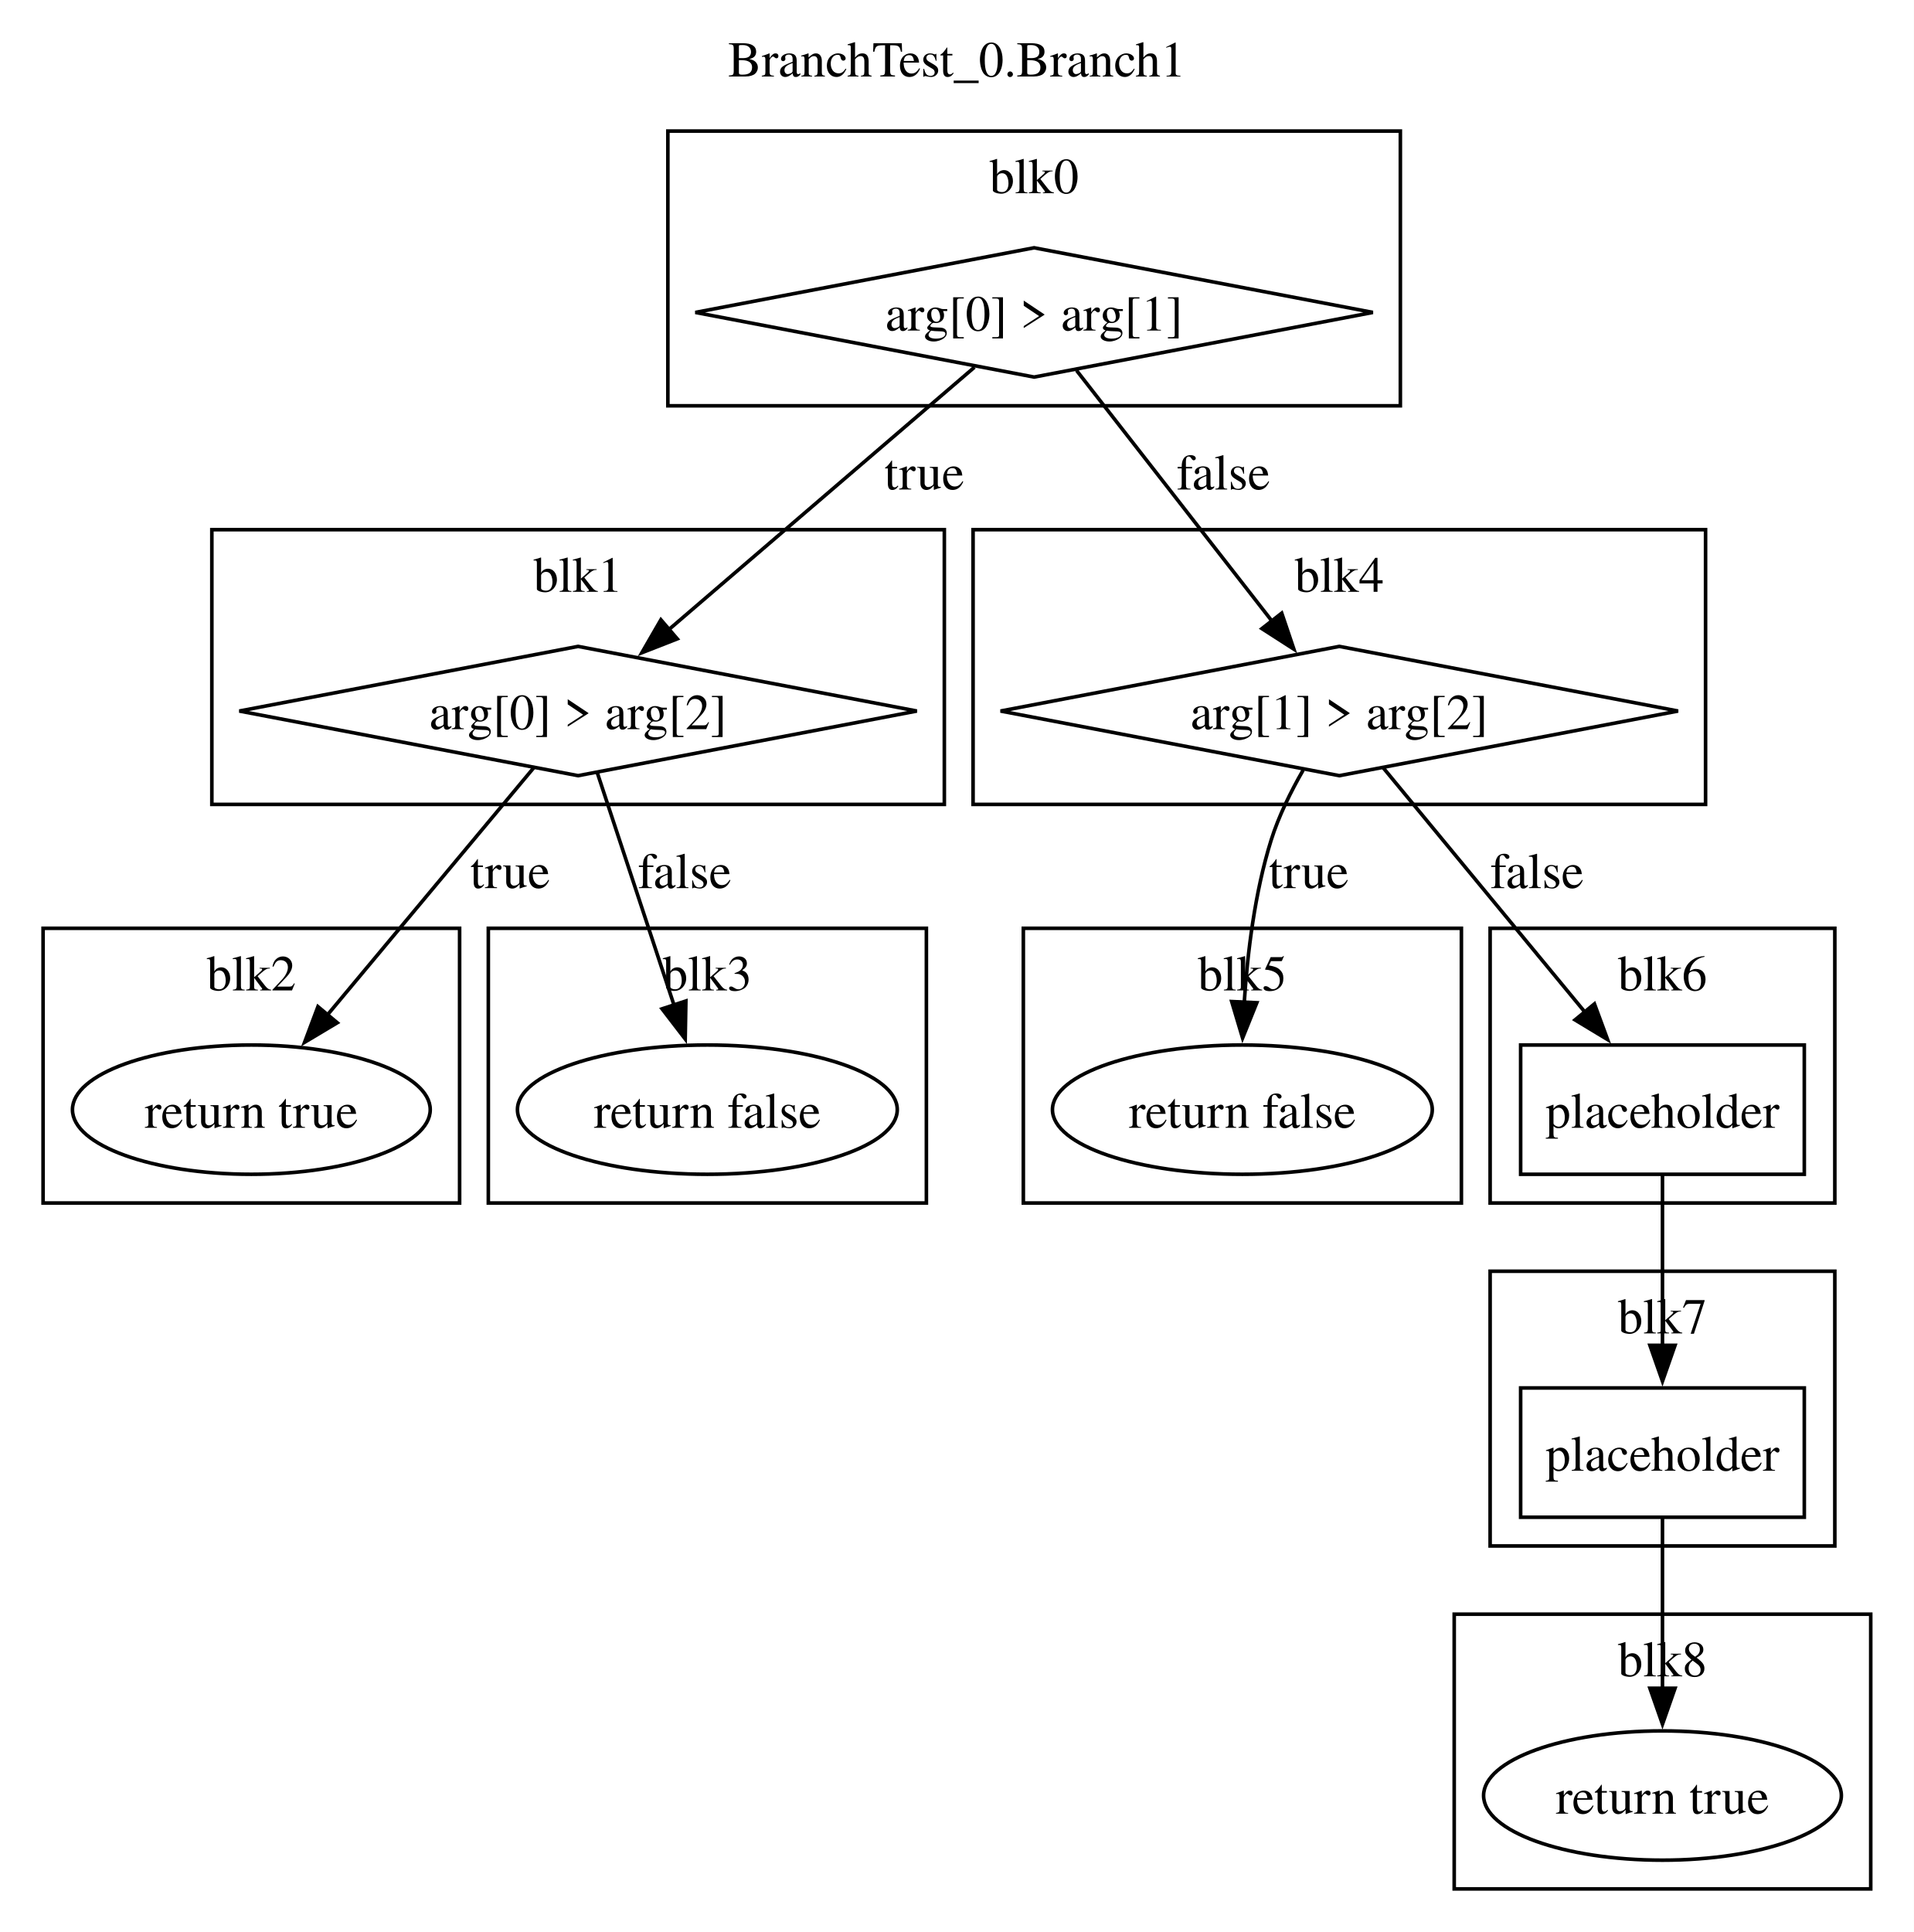
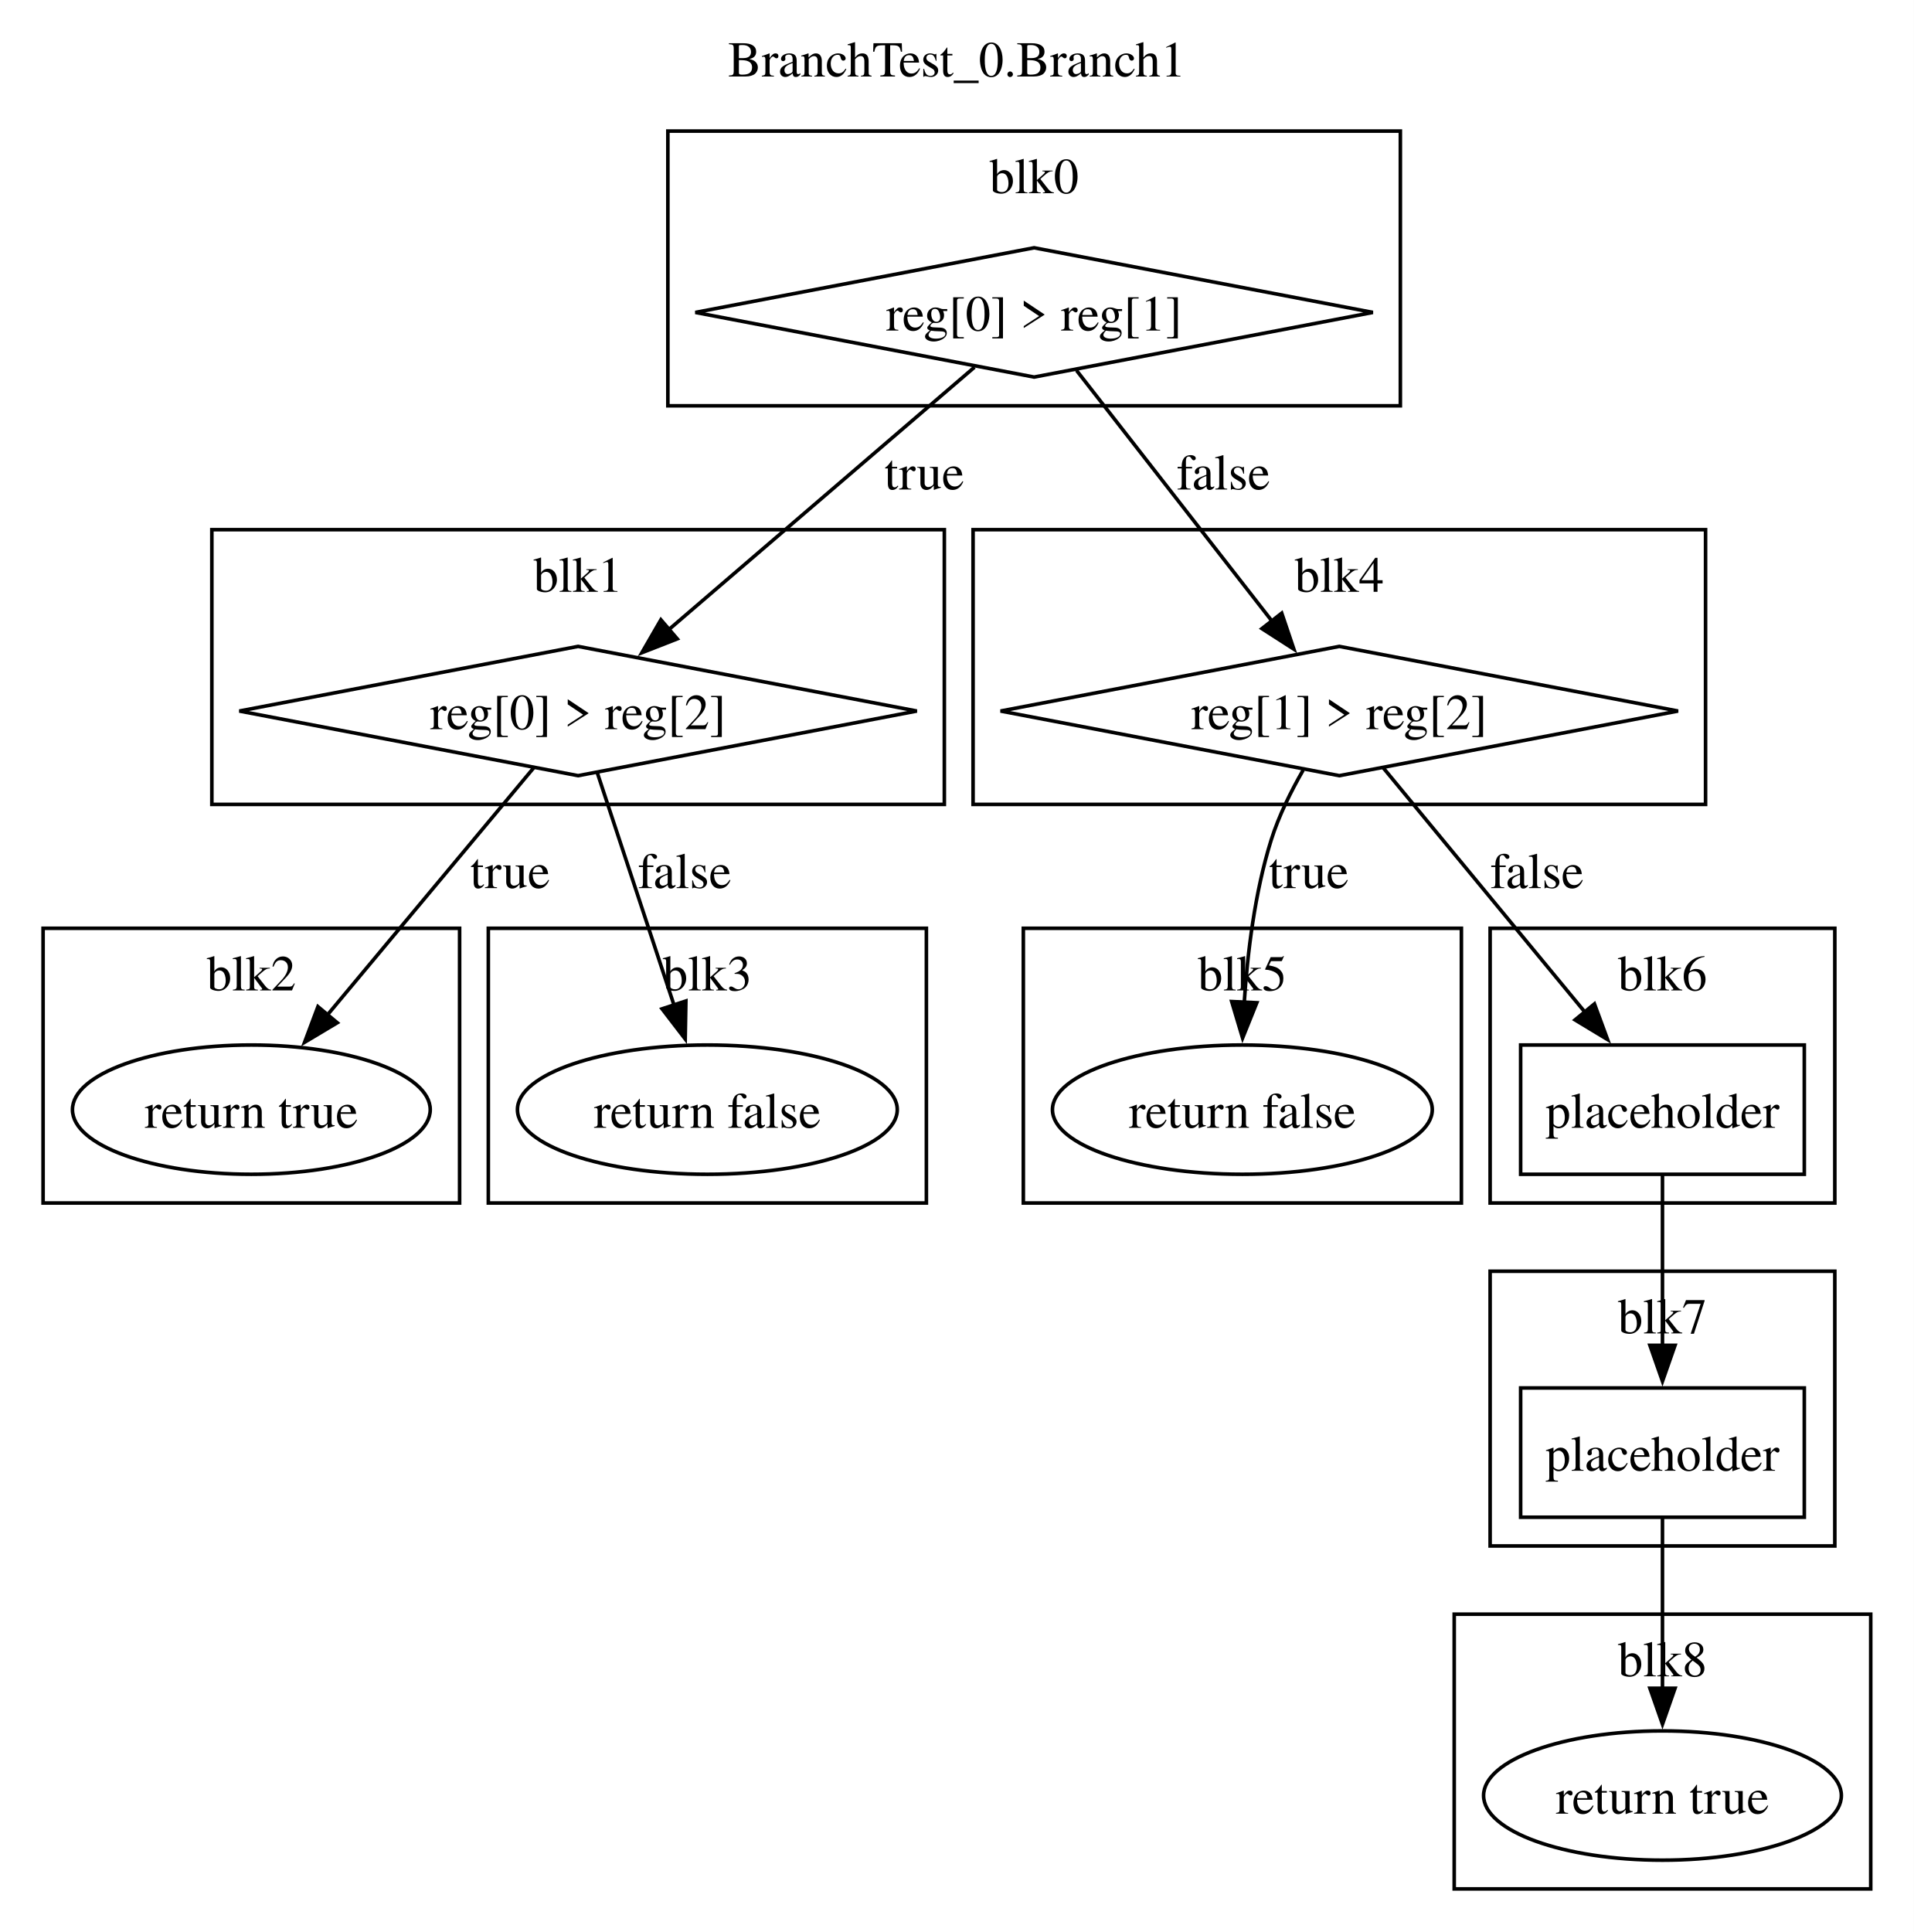
<svg xmlns="http://www.w3.org/2000/svg" width="533pt" height="538pt" viewBox="0.00 0.00 533.00 538.00">
  <g id="graph0" class="graph" transform="scale(1 1) rotate(0) translate(4 534)">
    <polygon fill="white" stroke="none" points="-4,4 -4,-534 529,-534 529,4 -4,4" />
    <text text-anchor="middle" x="262.5" y="-512.7" font-family="Times,serif" font-size="14.00">BranchTest_0.Branch1</text>
    <g id="clust1" class="cluster">
      <polygon fill="none" stroke="black" points="182,-421 182,-497.5 386,-497.5 386,-421 182,-421" />
      <text text-anchor="middle" x="284" y="-480.2" font-family="Times,serif" font-size="14.00">blk0</text>
    </g>
    <g id="clust2" class="cluster">
      <polygon fill="none" stroke="black" points="55,-310 55,-386.5 259,-386.5 259,-310 55,-310" />
      <text text-anchor="middle" x="157" y="-369.2" font-family="Times,serif" font-size="14.00">blk1</text>
    </g>
    <g id="clust3" class="cluster">
      <polygon fill="none" stroke="black" points="8,-199 8,-275.5 124,-275.5 124,-199 8,-199" />
      <text text-anchor="middle" x="66" y="-258.2" font-family="Times,serif" font-size="14.00">blk2</text>
    </g>
    <g id="clust4" class="cluster">
      <polygon fill="none" stroke="black" points="132,-199 132,-275.5 254,-275.5 254,-199 132,-199" />
      <text text-anchor="middle" x="193" y="-258.2" font-family="Times,serif" font-size="14.00">blk3</text>
    </g>
    <g id="clust5" class="cluster">
      <polygon fill="none" stroke="black" points="267,-310 267,-386.5 471,-386.5 471,-310 267,-310" />
      <text text-anchor="middle" x="369" y="-369.2" font-family="Times,serif" font-size="14.00">blk4</text>
    </g>
    <g id="clust6" class="cluster">
      <polygon fill="none" stroke="black" points="281,-199 281,-275.5 403,-275.5 403,-199 281,-199" />
      <text text-anchor="middle" x="342" y="-258.2" font-family="Times,serif" font-size="14.00">blk5</text>
    </g>
    <g id="clust7" class="cluster">
      <polygon fill="none" stroke="black" points="411,-199 411,-275.5 507,-275.5 507,-199 411,-199" />
      <text text-anchor="middle" x="459" y="-258.2" font-family="Times,serif" font-size="14.00">blk6</text>
    </g>
    <g id="clust8" class="cluster">
      <polygon fill="none" stroke="black" points="411,-103.5 411,-180 507,-180 507,-103.5 411,-103.5" />
      <text text-anchor="middle" x="459" y="-162.7" font-family="Times,serif" font-size="14.00">blk7</text>
    </g>
    <g id="clust9" class="cluster">
      <polygon fill="none" stroke="black" points="401,-8 401,-84.5 517,-84.5 517,-8 401,-8" />
      <text text-anchor="middle" x="459" y="-67.2" font-family="Times,serif" font-size="14.00">blk8</text>
    </g>
    <g id="node1" class="node">
      <polygon fill="none" stroke="black" points="284,-465 189.66,-447 284,-429 378.34,-447 284,-465" />
-       <text text-anchor="middle" x="284" y="-441.95" font-family="Times,serif" font-size="14.00">arg[0] &gt; arg[1]</text>
+       <text text-anchor="middle" x="284" y="-441.95" font-family="Times,serif" font-size="14.00">reg[0] &gt; reg[1]</text>
    </g>
    <g id="node2" class="node">
      <polygon fill="none" stroke="black" points="157,-354 62.66,-336 157,-318 251.34,-336 157,-354" />
-       <text text-anchor="middle" x="157" y="-330.95" font-family="Times,serif" font-size="14.00">arg[0] &gt; arg[2]</text>
+       <text text-anchor="middle" x="157" y="-330.95" font-family="Times,serif" font-size="14.00">reg[0] &gt; reg[2]</text>
    </g>
    <g id="edge1" class="edge">
      <path fill="none" stroke="black" d="M267.4,-431.75C245.72,-413.15 207.57,-380.4 182.29,-358.7" />
      <polygon fill="black" stroke="black" points="184.62,-356.1 174.76,-352.24 180.06,-361.41 184.62,-356.1" />
      <text text-anchor="middle" x="253.42" y="-397.7" font-family="Times,serif" font-size="14.00">true</text>
    </g>
    <g id="node3" class="node">
      <polygon fill="none" stroke="black" points="369,-354 274.66,-336 369,-318 463.34,-336 369,-354" />
-       <text text-anchor="middle" x="369" y="-330.95" font-family="Times,serif" font-size="14.00">arg[1] &gt; arg[2]</text>
+       <text text-anchor="middle" x="369" y="-330.95" font-family="Times,serif" font-size="14.00">reg[1] &gt; reg[2]</text>
    </g>
    <g id="edge2" class="edge">
      <path fill="none" stroke="black" d="M295.82,-430.84C309.9,-412.79 333.61,-382.39 350.21,-361.09" />
      <polygon fill="black" stroke="black" points="352.96,-363.26 356.35,-353.22 347.44,-358.95 352.96,-363.26" />
      <text text-anchor="middle" x="336.7" y="-397.7" font-family="Times,serif" font-size="14.00">false</text>
    </g>
    <g id="node4" class="node">
      <ellipse fill="none" stroke="black" cx="66" cy="-225" rx="49.82" ry="18" />
      <text text-anchor="middle" x="66" y="-219.95" font-family="Times,serif" font-size="14.00">return true</text>
    </g>
    <g id="edge3" class="edge">
      <path fill="none" stroke="black" d="M144.73,-320.3C129.95,-302.61 104.91,-272.6 87.03,-251.19" />
      <polygon fill="black" stroke="black" points="89.93,-249.2 80.83,-243.76 84.55,-253.68 89.93,-249.2" />
      <text text-anchor="middle" x="138.07" y="-286.7" font-family="Times,serif" font-size="14.00">true</text>
    </g>
    <g id="node5" class="node">
      <ellipse fill="none" stroke="black" cx="193" cy="-225" rx="52.89" ry="18" />
      <text text-anchor="middle" x="193" y="-219.95" font-family="Times,serif" font-size="14.00">return false</text>
    </g>
    <g id="edge4" class="edge">
      <path fill="none" stroke="black" d="M162.31,-318.92C167.96,-301.83 176.99,-274.49 183.79,-253.88" />
      <polygon fill="black" stroke="black" points="187.02,-255.26 186.83,-244.67 180.38,-253.07 187.02,-255.26" />
      <text text-anchor="middle" x="186.67" y="-286.7" font-family="Times,serif" font-size="14.00">false</text>
    </g>
    <g id="node6" class="node">
      <ellipse fill="none" stroke="black" cx="342" cy="-225" rx="52.89" ry="18" />
      <text text-anchor="middle" x="342" y="-219.95" font-family="Times,serif" font-size="14.00">return false</text>
    </g>
    <g id="edge5" class="edge">
      <path fill="none" stroke="black" d="M358.93,-319.55C355.54,-313.66 352.1,-306.73 350,-300 345.47,-285.5 343.42,-268.71 342.52,-254.79" />
      <polygon fill="black" stroke="black" points="346.02,-254.77 342.06,-244.94 339.03,-255.1 346.02,-254.77" />
      <text text-anchor="middle" x="360.5" y="-286.7" font-family="Times,serif" font-size="14.00">true</text>
    </g>
    <g id="node7" class="node">
      <polygon fill="none" stroke="black" points="498.5,-243 419.5,-243 419.5,-207 498.5,-207 498.5,-243" />
      <text text-anchor="middle" x="459" y="-219.95" font-family="Times,serif" font-size="14.00">placeholder</text>
    </g>
    <g id="edge6" class="edge">
      <path fill="none" stroke="black" d="M381.14,-320.3C395.58,-302.81 419.95,-273.29 437.59,-251.93" />
      <polygon fill="black" stroke="black" points="440.05,-254.45 443.72,-244.51 434.65,-249.99 440.05,-254.45" />
      <text text-anchor="middle" x="424.05" y="-286.7" font-family="Times,serif" font-size="14.00">false</text>
    </g>
    <g id="node8" class="node">
      <polygon fill="none" stroke="black" points="498.5,-147.5 419.5,-147.5 419.5,-111.5 498.5,-111.5 498.5,-147.5" />
      <text text-anchor="middle" x="459" y="-124.45" font-family="Times,serif" font-size="14.00">placeholder</text>
    </g>
    <g id="edge7" class="edge">
      <path fill="none" stroke="black" d="M459,-206.85C459,-193.49 459,-174.65 459,-159.03" />
      <polygon fill="black" stroke="black" points="462.5,-159.37 459,-149.37 455.5,-159.37 462.5,-159.37" />
    </g>
    <g id="node9" class="node">
      <ellipse fill="none" stroke="black" cx="459" cy="-34" rx="49.82" ry="18" />
      <text text-anchor="middle" x="459" y="-28.95" font-family="Times,serif" font-size="14.00">return true</text>
    </g>
    <g id="edge8" class="edge">
      <path fill="none" stroke="black" d="M459,-111.35C459,-97.99 459,-79.15 459,-63.53" />
      <polygon fill="black" stroke="black" points="462.5,-63.87 459,-53.87 455.5,-63.87 462.5,-63.87" />
    </g>
  </g>
</svg>
